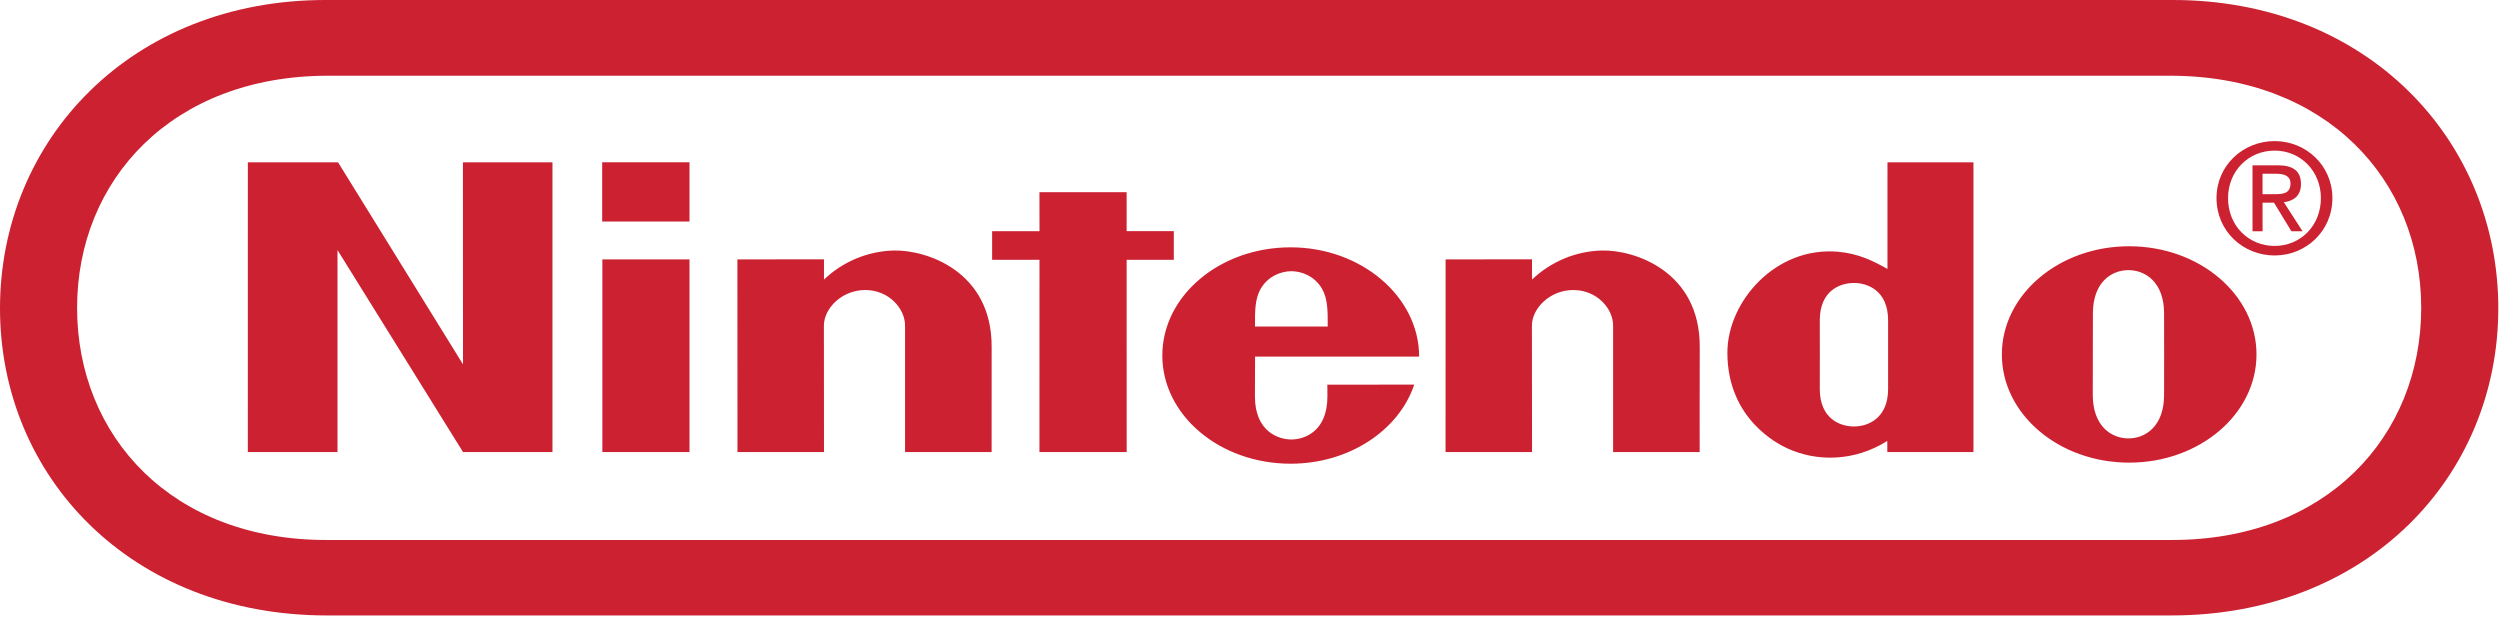
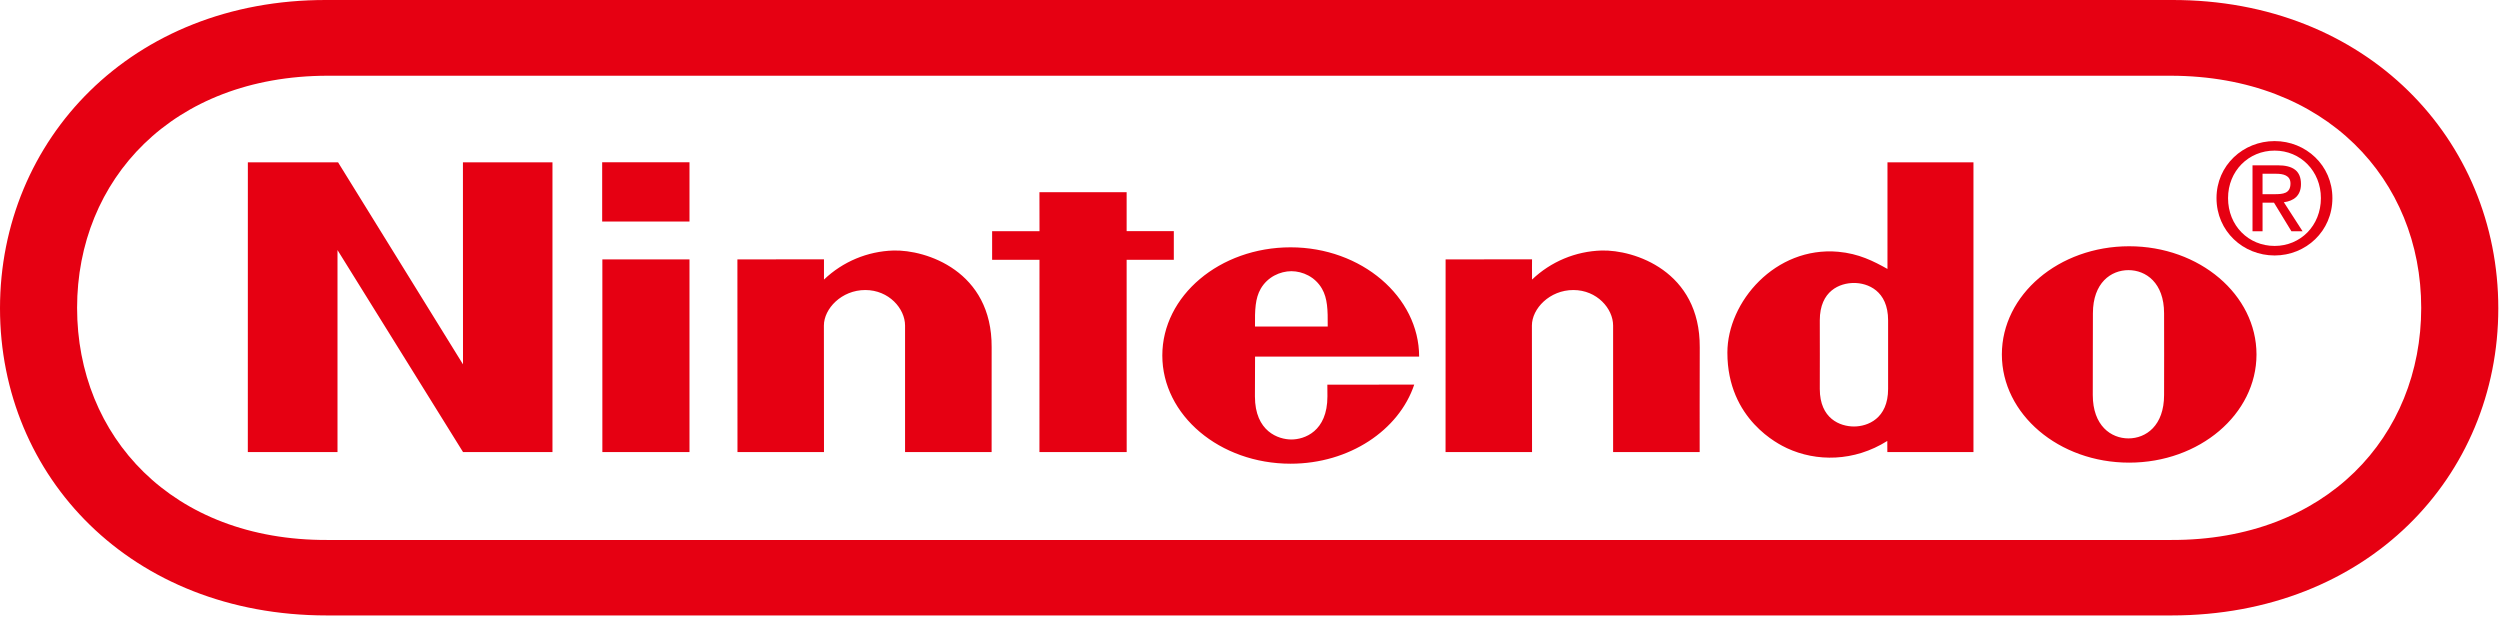
<svg xmlns="http://www.w3.org/2000/svg" width="777" height="192" viewBox="0 0 777 192" fill="none">
-   <path fill-rule="evenodd" clip-rule="evenodd" d="M0 95.815C0 148.125 40.677 191.264 101.558 191.28H674.901C735.786 191.264 776.472 148.125 776.472 95.815C776.472 43.5 735.691 -0.137 675.001 0H101.471C40.781 -0.137 0 43.5 0 95.815ZM23.96 95.686C23.96 55.839 53.552 23.62 101.749 23.537H674.71C722.916 23.624 752.512 55.839 752.512 95.686C752.512 135.529 723.094 168.001 674.71 167.823H101.749C53.361 168.001 23.96 135.529 23.96 95.686Z" fill="#CC2131" />
-   <path fill-rule="evenodd" clip-rule="evenodd" d="M77.034 50.456H105.074L143.9 113.242L143.879 50.456H171.707V140.51H143.917L104.895 77.719V140.51H77.022L77.034 50.456ZM323.057 59.728H350.159V71.842H364.822V80.737H350.159L350.175 140.51H323.057L323.07 80.737H308.353V71.851H323.078L323.057 59.728ZM187.213 80.629H214.294V140.51H187.213V80.629ZM187.155 50.439H214.294V68.85H187.155V50.439ZM672.614 110.088C672.614 110.088 672.597 119.127 672.597 122.767C672.597 132.309 666.965 136.255 661.524 136.255C656.108 136.255 650.435 132.309 650.435 122.767C650.435 119.127 650.451 109.864 650.451 109.864C650.451 109.864 650.476 101.011 650.476 97.371C650.476 87.867 656.125 83.957 661.524 83.957C666.924 83.957 672.597 87.867 672.597 97.371C672.597 101.011 672.597 107.714 672.614 110.129V110.088ZM661.736 76.537C639.889 76.537 622.179 91.594 622.179 110.171C622.179 128.735 639.893 143.788 661.736 143.788C683.608 143.788 701.318 128.735 701.318 110.171C701.318 91.594 683.608 76.537 661.736 76.537ZM586.628 50.456H613.352V140.493H586.586L586.57 137.048C576.219 143.548 564.506 143.531 555.392 139.294C552.952 138.152 536.869 130.433 536.869 109.61C536.869 93.789 551.794 76.536 571.296 78.246C577.725 78.819 582.286 81.16 586.624 83.588L586.628 50.456ZM586.823 110.266V99.567C586.823 90.303 580.435 87.946 576.219 87.946C571.898 87.946 565.59 90.303 565.59 99.567C565.59 102.621 565.606 110.241 565.606 110.241C565.606 110.241 565.59 117.691 565.59 120.883C565.59 130.138 571.898 132.553 576.219 132.553C580.435 132.553 586.823 130.138 586.823 120.883V110.266ZM277.682 77.86C287.8 77.582 308.353 84.21 308.203 107.925C308.174 112.125 308.195 140.497 308.195 140.497H281.292V101.173C281.292 95.948 276.3 90.141 268.929 90.141C261.545 90.141 256.067 95.948 256.067 101.173L256.096 140.497H229.206L229.185 80.62L256.092 80.6C256.092 80.6 256.063 85.422 256.092 86.891C261.926 81.319 269.617 78.102 277.682 77.86ZM497.761 77.86C507.863 77.582 528.411 84.21 528.282 107.925C528.241 112.125 528.257 140.497 528.257 140.497H501.355V101.173C501.355 95.948 496.371 90.141 488.991 90.141C481.612 90.141 476.117 95.948 476.117 101.173L476.158 140.497H449.277L449.293 80.62L476.158 80.6C476.158 80.6 476.117 85.422 476.158 86.891C481.996 81.315 489.691 78.097 497.761 77.86ZM390.052 101.497C390.002 96.259 390.11 92.756 391.828 89.743C393.961 86.057 397.85 84.302 401.37 84.285H401.353C404.897 84.302 408.761 86.057 410.878 89.743C412.596 92.752 412.696 96.259 412.654 101.497H390.052ZM412.538 119.559C412.538 119.559 412.563 119.824 412.563 123.199C412.563 134.151 405.358 136.592 401.37 136.592C397.365 136.592 390.031 134.151 390.031 123.199C390.031 119.907 390.072 110.831 390.072 110.831C390.072 110.831 441.067 110.847 441.067 110.831C441.067 92.254 423.146 76.868 401.121 76.868C379.107 76.868 361.248 91.926 361.248 110.482C361.248 129.063 379.107 144.12 401.121 144.12C419.39 144.12 434.817 133.686 439.544 119.534L412.538 119.559ZM703.202 71.884H700.081V51.377H707.904C712.735 51.377 715.142 53.166 715.142 57.204C715.142 60.869 712.839 62.467 709.818 62.853L715.645 71.884H712.175L706.759 62.99H703.202V71.884ZM706.912 60.354C709.548 60.354 711.88 60.172 711.88 57.017C711.88 54.482 709.577 54.004 707.431 54.004H703.198V60.354H706.912Z" fill="#CC2131" />
-   <path fill-rule="evenodd" clip-rule="evenodd" d="M688.892 61.575C688.892 51.373 697.176 43.849 706.954 43.849C716.649 43.849 724.908 51.377 724.908 61.575C724.908 71.88 716.649 79.4 706.954 79.4C697.176 79.4 688.892 71.884 688.892 61.575ZM706.954 76.437C715.001 76.437 721.335 70.137 721.335 61.575C721.335 53.166 715.005 46.808 706.954 46.808C698.823 46.808 692.477 53.166 692.477 61.575C692.477 70.141 698.823 76.437 706.954 76.437Z" fill="#CC2131" />
+   <path fill-rule="evenodd" clip-rule="evenodd" d="M0 95.815C0 148.125 40.677 191.264 101.558 191.28H674.901C735.786 191.264 776.472 148.125 776.472 95.815C776.472 43.5 735.691 -0.137 675.001 0H101.471C40.781 -0.137 0 43.5 0 95.815ZM23.96 95.686C23.96 55.839 53.552 23.62 101.749 23.537H674.71C722.916 23.624 752.512 55.839 752.512 95.686C752.512 135.529 723.094 168.001 674.71 167.823H101.749C53.361 168.001 23.96 135.529 23.96 95.686Z" fill="#E60012" />
+   <path fill-rule="evenodd" clip-rule="evenodd" d="M77.034 50.456H105.074L143.9 113.242L143.879 50.456H171.707V140.51H143.917L104.895 77.719V140.51H77.022L77.034 50.456ZM323.057 59.728H350.159V71.842H364.822V80.737H350.159L350.175 140.51H323.057L323.07 80.737H308.353V71.851H323.078L323.057 59.728ZM187.213 80.629H214.294V140.51H187.213V80.629ZM187.155 50.439H214.294V68.85H187.155V50.439ZM672.614 110.088C672.614 110.088 672.597 119.127 672.597 122.767C672.597 132.309 666.965 136.255 661.524 136.255C656.108 136.255 650.435 132.309 650.435 122.767C650.435 119.127 650.451 109.864 650.451 109.864C650.451 109.864 650.476 101.011 650.476 97.371C650.476 87.867 656.125 83.957 661.524 83.957C666.924 83.957 672.597 87.867 672.597 97.371C672.597 101.011 672.597 107.714 672.614 110.129V110.088ZM661.736 76.537C639.889 76.537 622.179 91.594 622.179 110.171C622.179 128.735 639.893 143.788 661.736 143.788C683.608 143.788 701.318 128.735 701.318 110.171C701.318 91.594 683.608 76.537 661.736 76.537ZM586.628 50.456H613.352V140.493H586.586L586.57 137.048C576.219 143.548 564.506 143.531 555.392 139.294C552.952 138.152 536.869 130.433 536.869 109.61C536.869 93.789 551.794 76.536 571.296 78.246C577.725 78.819 582.286 81.16 586.624 83.588L586.628 50.456ZM586.823 110.266V99.567C586.823 90.303 580.435 87.946 576.219 87.946C571.898 87.946 565.59 90.303 565.59 99.567C565.59 102.621 565.606 110.241 565.606 110.241C565.606 110.241 565.59 117.691 565.59 120.883C565.59 130.138 571.898 132.553 576.219 132.553C580.435 132.553 586.823 130.138 586.823 120.883V110.266ZM277.682 77.86C287.8 77.582 308.353 84.21 308.203 107.925C308.174 112.125 308.195 140.497 308.195 140.497H281.292V101.173C281.292 95.948 276.3 90.141 268.929 90.141C261.545 90.141 256.067 95.948 256.067 101.173L256.096 140.497H229.206L229.185 80.62L256.092 80.6C256.092 80.6 256.063 85.422 256.092 86.891C261.926 81.319 269.617 78.102 277.682 77.86ZM497.761 77.86C507.863 77.582 528.411 84.21 528.282 107.925C528.241 112.125 528.258 140.497 528.258 140.497H501.355V101.173C501.355 95.948 496.371 90.141 488.991 90.141C481.612 90.141 476.117 95.948 476.117 101.173L476.158 140.497H449.277L449.293 80.62L476.158 80.6C476.158 80.6 476.117 85.422 476.158 86.891C481.996 81.315 489.691 78.097 497.761 77.86ZM390.052 101.497C390.002 96.259 390.11 92.756 391.828 89.743C393.961 86.057 397.85 84.302 401.37 84.285H401.353C404.897 84.302 408.761 86.057 410.878 89.743C412.596 92.752 412.696 96.259 412.654 101.497H390.052ZM412.538 119.559C412.538 119.559 412.563 119.824 412.563 123.199C412.563 134.151 405.358 136.592 401.37 136.592C397.365 136.592 390.031 134.151 390.031 123.199C390.031 119.907 390.072 110.831 390.072 110.831C390.072 110.831 441.067 110.847 441.067 110.831C441.067 92.254 423.146 76.868 401.121 76.868C379.107 76.868 361.248 91.926 361.248 110.482C361.248 129.063 379.107 144.12 401.121 144.12C419.39 144.12 434.817 133.686 439.544 119.534L412.538 119.559ZM703.202 71.884H700.081V51.377H707.904C712.735 51.377 715.142 53.166 715.142 57.204C715.142 60.869 712.839 62.467 709.818 62.853L715.645 71.884H712.175L706.759 62.99H703.202V71.884ZM706.912 60.354C709.548 60.354 711.88 60.172 711.88 57.017C711.88 54.482 709.577 54.004 707.431 54.004H703.198V60.354H706.912Z" fill="#E60012" />
+   <path fill-rule="evenodd" clip-rule="evenodd" d="M688.892 61.575C688.892 51.373 697.176 43.849 706.954 43.849C716.649 43.849 724.908 51.377 724.908 61.575C724.908 71.88 716.649 79.4 706.954 79.4C697.176 79.4 688.892 71.884 688.892 61.575ZM706.954 76.437C715.001 76.437 721.335 70.137 721.335 61.575C721.335 53.166 715.005 46.808 706.954 46.808C698.823 46.808 692.477 53.166 692.477 61.575C692.477 70.141 698.823 76.437 706.954 76.437Z" fill="#E60012" />
</svg>
